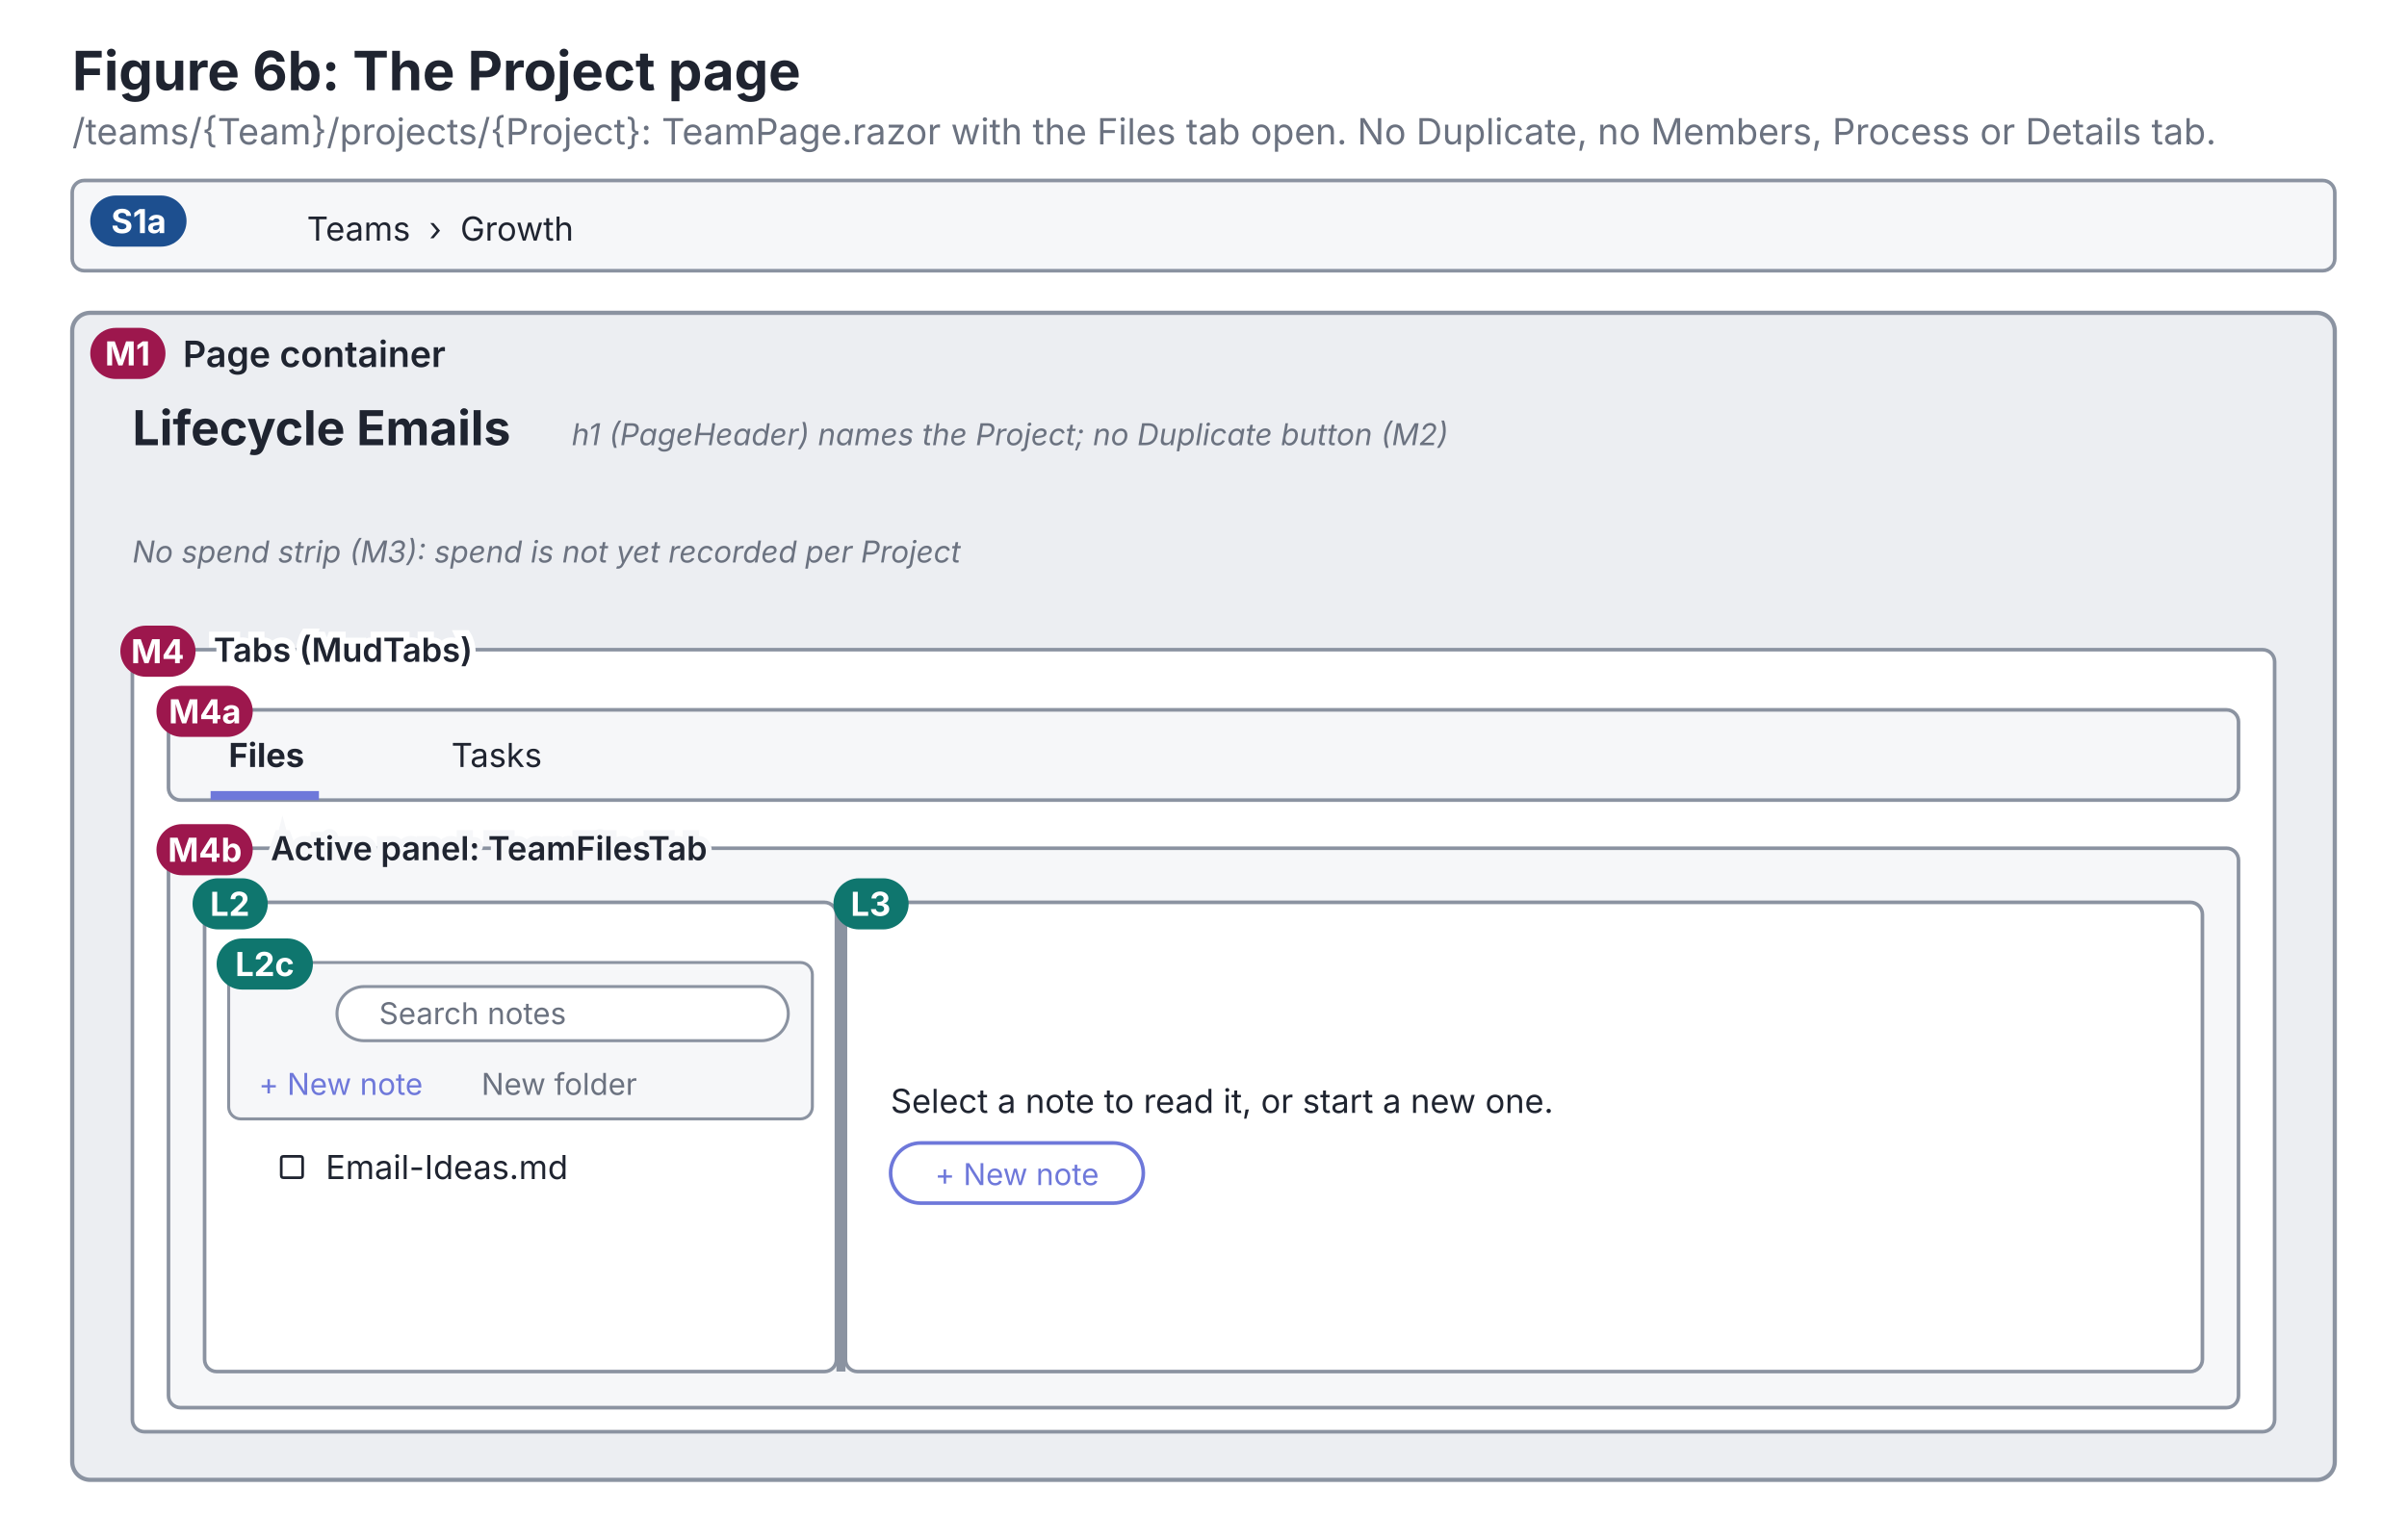
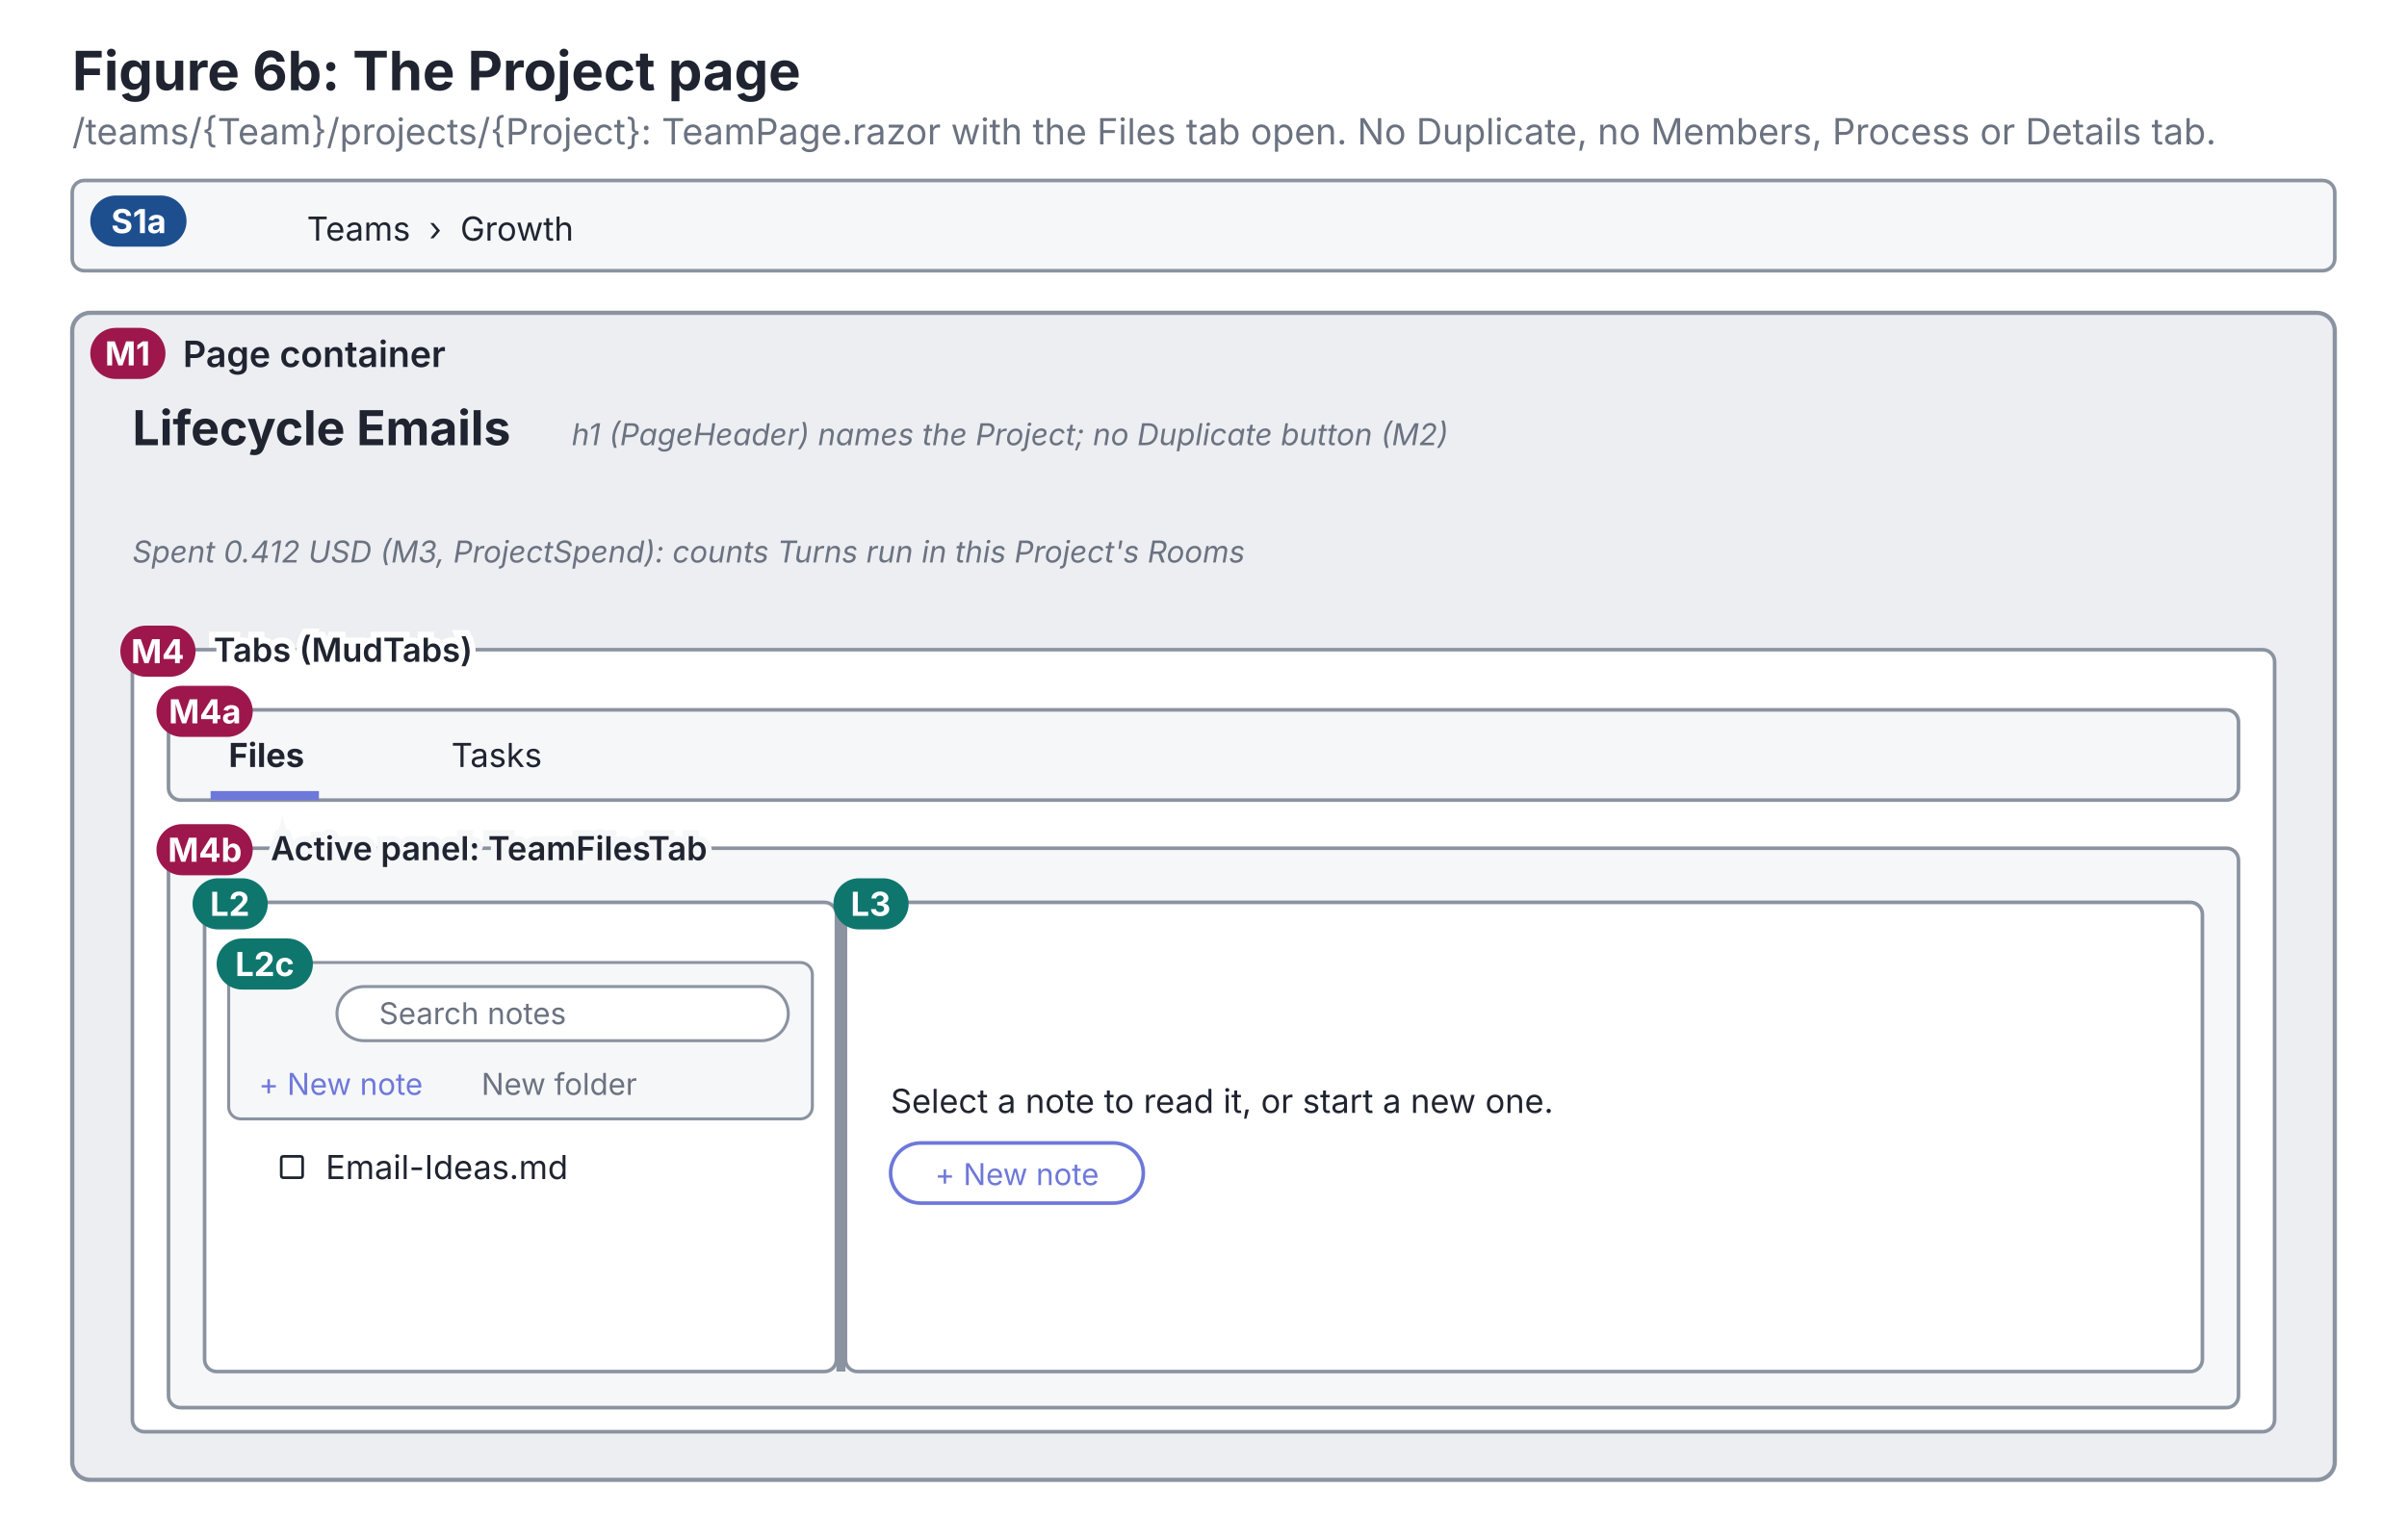
<svg xmlns="http://www.w3.org/2000/svg" viewBox="0 0 800 512" width="800" height="512" font-family="Inter, 'Segoe UI', Helvetica, Arial, sans-serif" xml:space="preserve" style="white-space: pre" role="img" aria-label="Figure 6b: The Project page">
  <rect width="800" height="512" fill="#ffffff" />
  <text x="24" y="30" font-size="18" font-weight="700" fill="#1f2430" text-anchor="start">Figure 6b: The Project page</text>
  <text x="24" y="48" font-size="12" font-weight="400" fill="#6b7280" text-anchor="start">/teams/{Team}/projects/{Project}: TeamPage.razor with the Files tab open. No Duplicate, no Members, Process or Details tab.</text>
  <rect x="24" y="60" width="752" height="30" rx="4" fill="#f6f7f9" stroke="#8b93a1" stroke-width="1.2" />
  <text x="102" y="80" font-size="11" font-weight="400" fill="#1f2430" text-anchor="start">Teams  ›  Growth</text>
  <rect x="30" y="65" width="32" height="17" rx="8.5" fill="#1d4f8f" />
  <text x="46.1" y="77.5" font-size="11" font-weight="700" fill="#fff" text-anchor="middle">S1a</text>
  <rect x="24" y="104" width="752" height="388" rx="6" fill="#eceef2" stroke="#8b93a1" stroke-width="1.4" />
  <rect x="30" y="109" width="25" height="17" rx="8.5" fill="#9d174d" />
  <text x="42.4" y="121.5" font-size="11" font-weight="700" fill="#fff" text-anchor="middle">M1</text>
  <text x="60.8" y="122" font-size="12" font-weight="600" fill="#1f2430" text-anchor="start">Page container</text>
  <text x="44" y="148" font-size="16" font-weight="700" fill="#1f2430" text-anchor="start">Lifecycle Emails</text>
  <text x="190" y="148" font-size="10" font-weight="400" fill="#6b7280" text-anchor="start" font-style="italic">h1 (PageHeader) names the Project; no Duplicate button (M2)</text>
-   <text x="44" y="187" font-size="10" font-weight="400" fill="#6b7280" text-anchor="start" font-style="italic">No spend strip (M3): spend is not yet recorded per Project</text>
+   <text x="44" y="187" font-size="10" font-weight="400" fill="#6b7280" text-anchor="start" font-style="italic">Spent 0.412 USD (M3, ProjectSpend): counts Turns run in this Project's Rooms</text>
  <rect x="44" y="216" width="712" height="260" rx="4" fill="#ffffff" stroke="#8b93a1" stroke-width="1.2" />
  <rect x="40" y="208" width="25" height="17" rx="8.5" fill="#9d174d" />
  <text x="52.4" y="220.5" font-size="11" font-weight="700" fill="#fff" text-anchor="middle">M4</text>
  <text x="71" y="220" font-size="11" font-weight="600" fill="#1f2430" stroke="#ffffff" stroke-width="4" paint-order="stroke">Tabs (MudTabs)</text>
  <rect x="56" y="236" width="688" height="30" rx="4" fill="#f6f7f9" stroke="#8b93a1" stroke-width="1.2" />
  <text x="76" y="255" font-size="11" font-weight="700" fill="#1f2430" text-anchor="start">Files</text>
  <rect x="70" y="263" width="36" height="3" fill="#6e78da" />
  <text x="150" y="255" font-size="11" font-weight="400" fill="#1f2430" text-anchor="start">Tasks</text>
  <rect x="52" y="228" width="32" height="17" rx="8.5" fill="#9d174d" />
  <text x="68.1" y="240.5" font-size="11" font-weight="700" fill="#fff" text-anchor="middle">M4a</text>
  <rect x="56" y="282" width="688" height="186" rx="4" fill="#f6f7f9" stroke="#8b93a1" stroke-width="1.2" />
  <rect x="52" y="274" width="32" height="17" rx="8.5" fill="#9d174d" />
  <text x="68.1" y="286.5" font-size="11" font-weight="700" fill="#fff" text-anchor="middle">M4b</text>
  <text x="90" y="286" font-size="11" font-weight="600" fill="#1f2430" stroke="#f6f7f9" stroke-width="4" paint-order="stroke">Active panel: TeamFilesTab</text>
  <rect x="68" y="300" width="210" height="156" rx="4" fill="#ffffff" stroke="#8b93a1" stroke-width="1.2" />
  <text x="92" y="392" font-size="11" font-weight="400" fill="#1f2430" text-anchor="start">▢  Email-Ideas.md</text>
  <rect x="64" y="292" width="25" height="17" rx="8.5" fill="#0f766e" />
  <text x="76.4" y="304.5" font-size="11" font-weight="700" fill="#fff" text-anchor="middle">L2</text>
  <rect x="76" y="320" width="194" height="52" rx="4" fill="#f6f7f9" stroke="#8b93a1" stroke-width="1" />
  <rect x="72" y="312" width="32" height="17" rx="8.5" fill="#0f766e" />
  <text x="88.0" y="324.5" font-size="11" font-weight="700" fill="#fff" text-anchor="middle">L2c</text>
  <rect x="112" y="328" width="150" height="18" rx="9" fill="#ffffff" stroke="#8b93a1" stroke-width="1" />
  <text x="126" y="340.5" font-size="10" font-weight="400" fill="#6b7280" text-anchor="start">Search notes</text>
  <text x="86" y="364" font-size="10" font-weight="400" fill="#6e78da" text-anchor="start">+ New note</text>
  <text x="160" y="364" font-size="10" font-weight="400" fill="#6b7280" text-anchor="start">New folder</text>
  <rect x="278" y="300" width="3" height="156" fill="#8b93a1" />
  <rect x="281" y="300" width="451" height="156" rx="4" fill="#ffffff" stroke="#8b93a1" stroke-width="1.2" />
  <text x="296" y="370" font-size="11" font-weight="400" fill="#1f2430" text-anchor="start">Select a note to read it, or start a new one.</text>
  <rect x="296" y="380" width="84" height="20" rx="10" fill="#ffffff" stroke="#6e78da" stroke-width="1.2" />
  <text x="338" y="394" font-size="10" font-weight="400" fill="#6e78da" text-anchor="middle">+ New note</text>
  <rect x="277" y="292" width="25" height="17" rx="8.5" fill="#0f766e" />
  <text x="289.4" y="304.5" font-size="11" font-weight="700" fill="#fff" text-anchor="middle">L3</text>
</svg>
